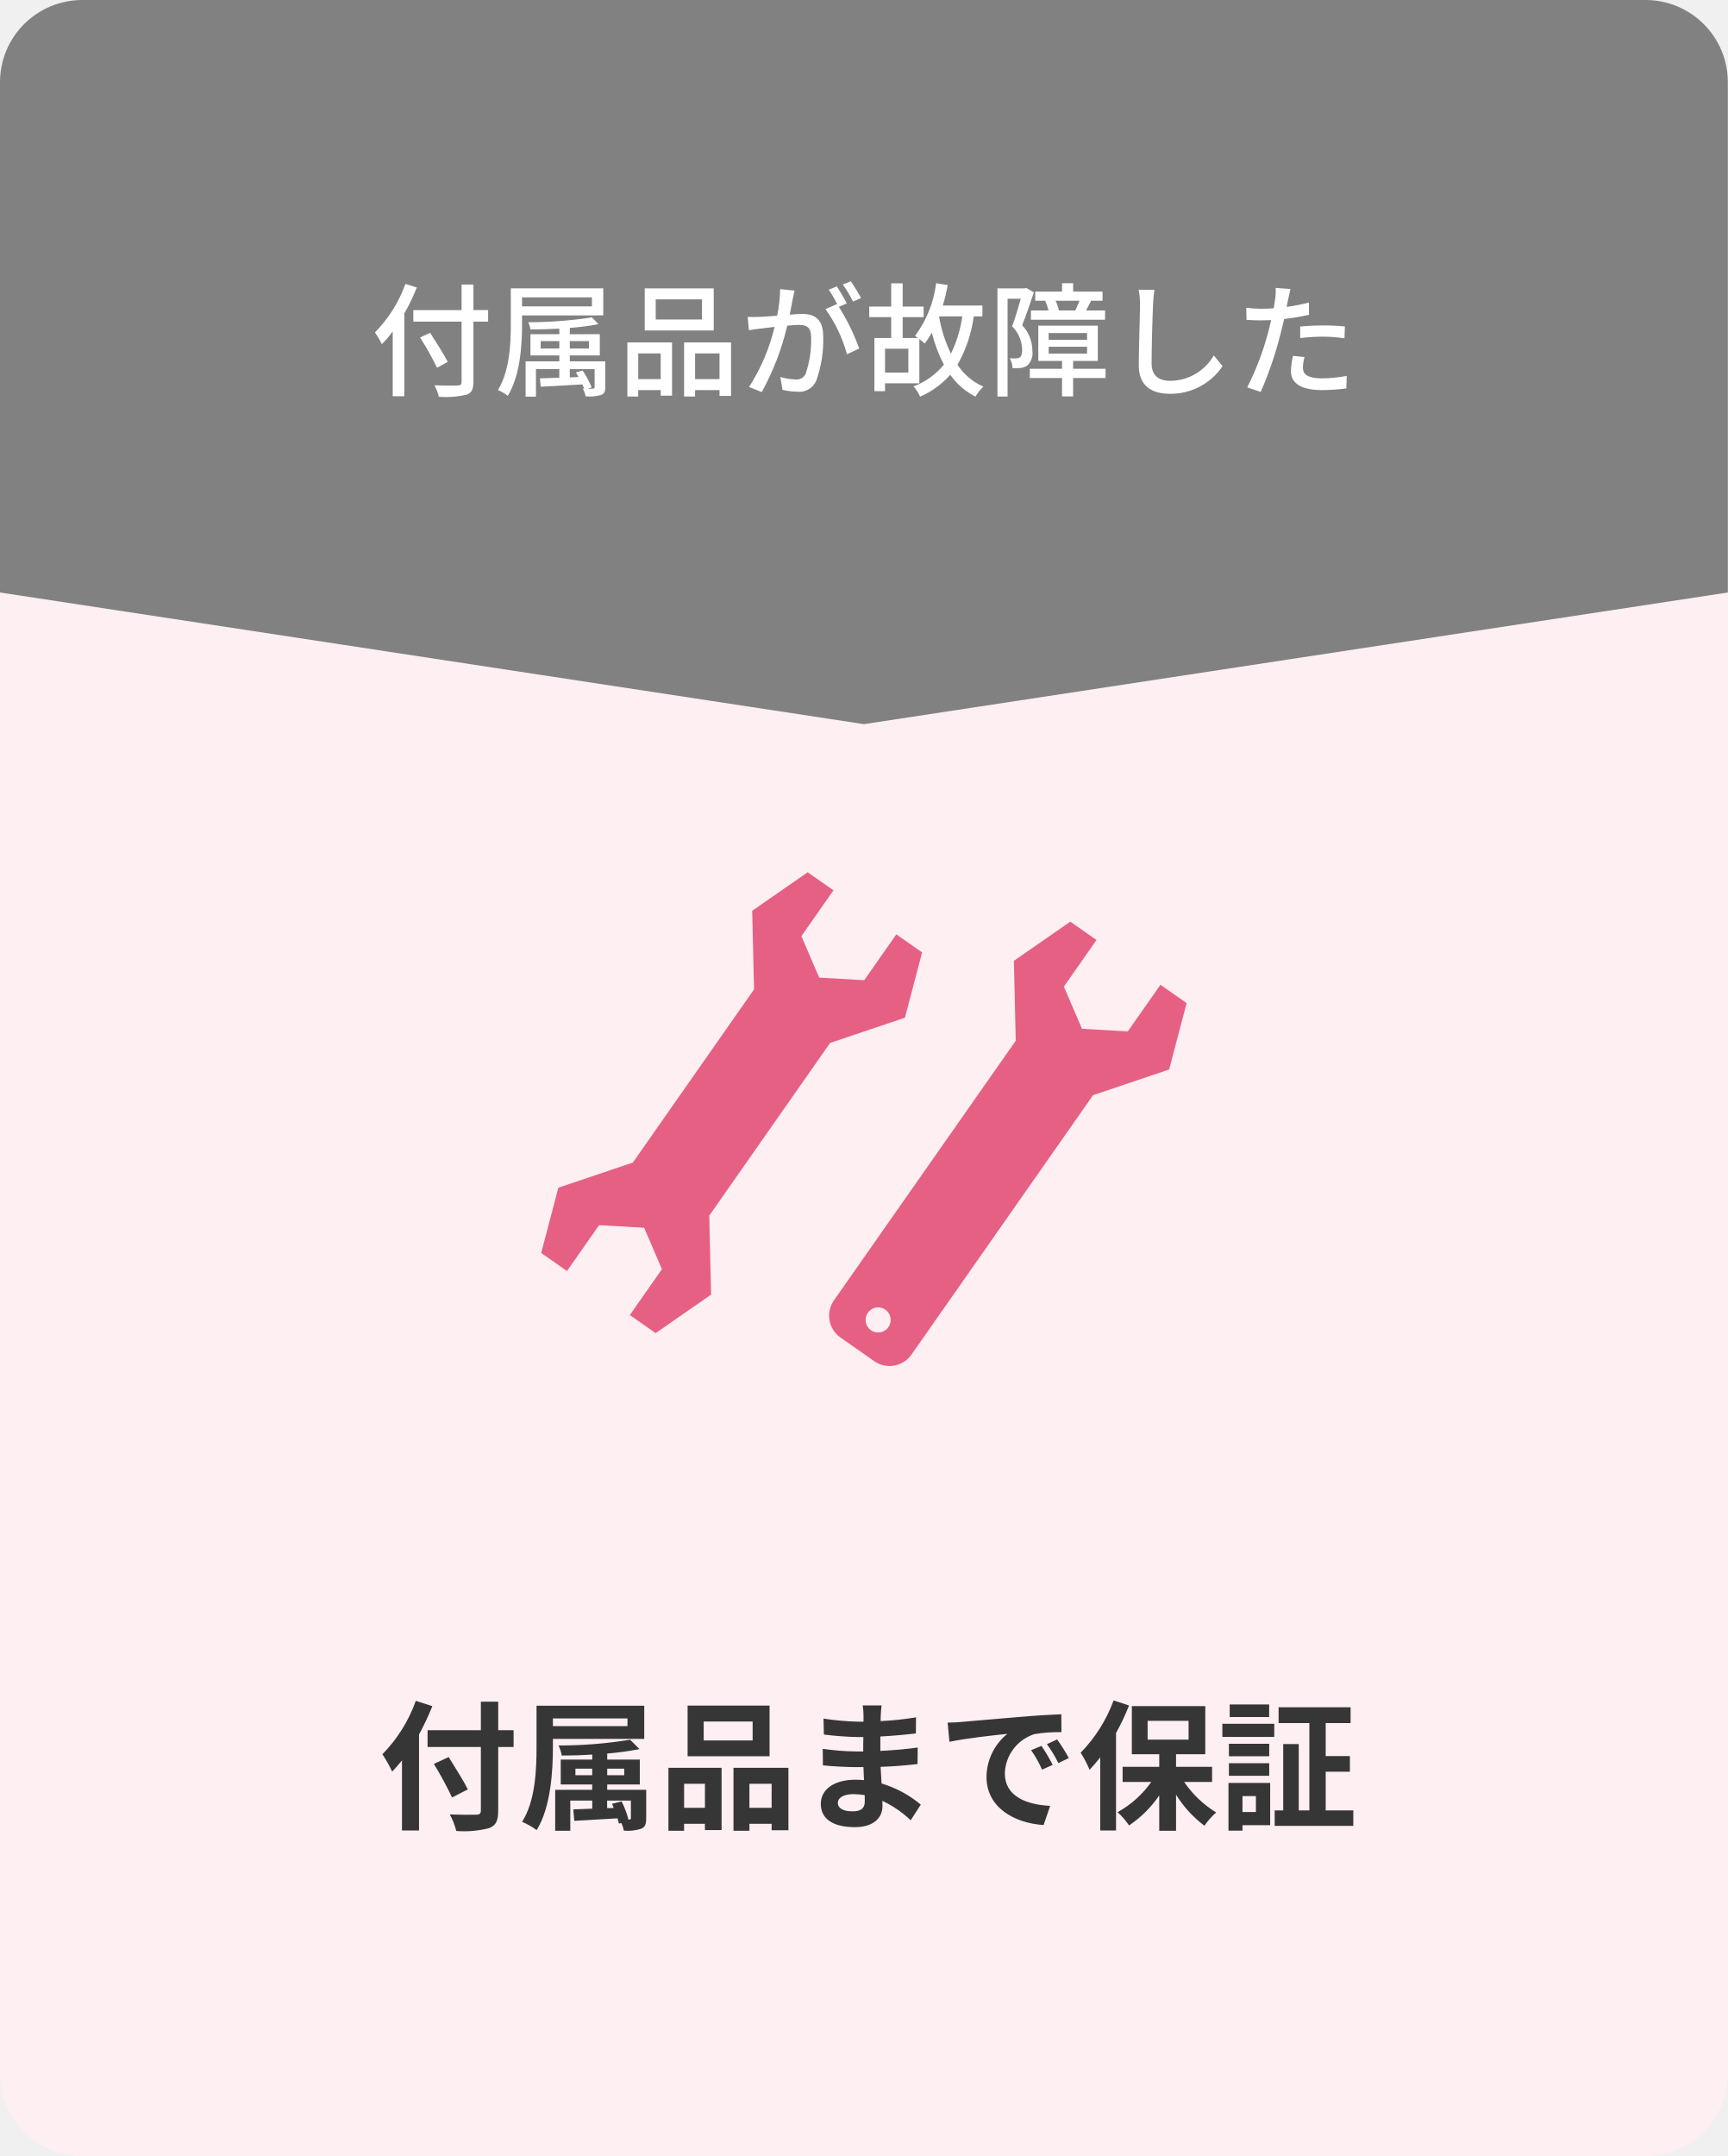
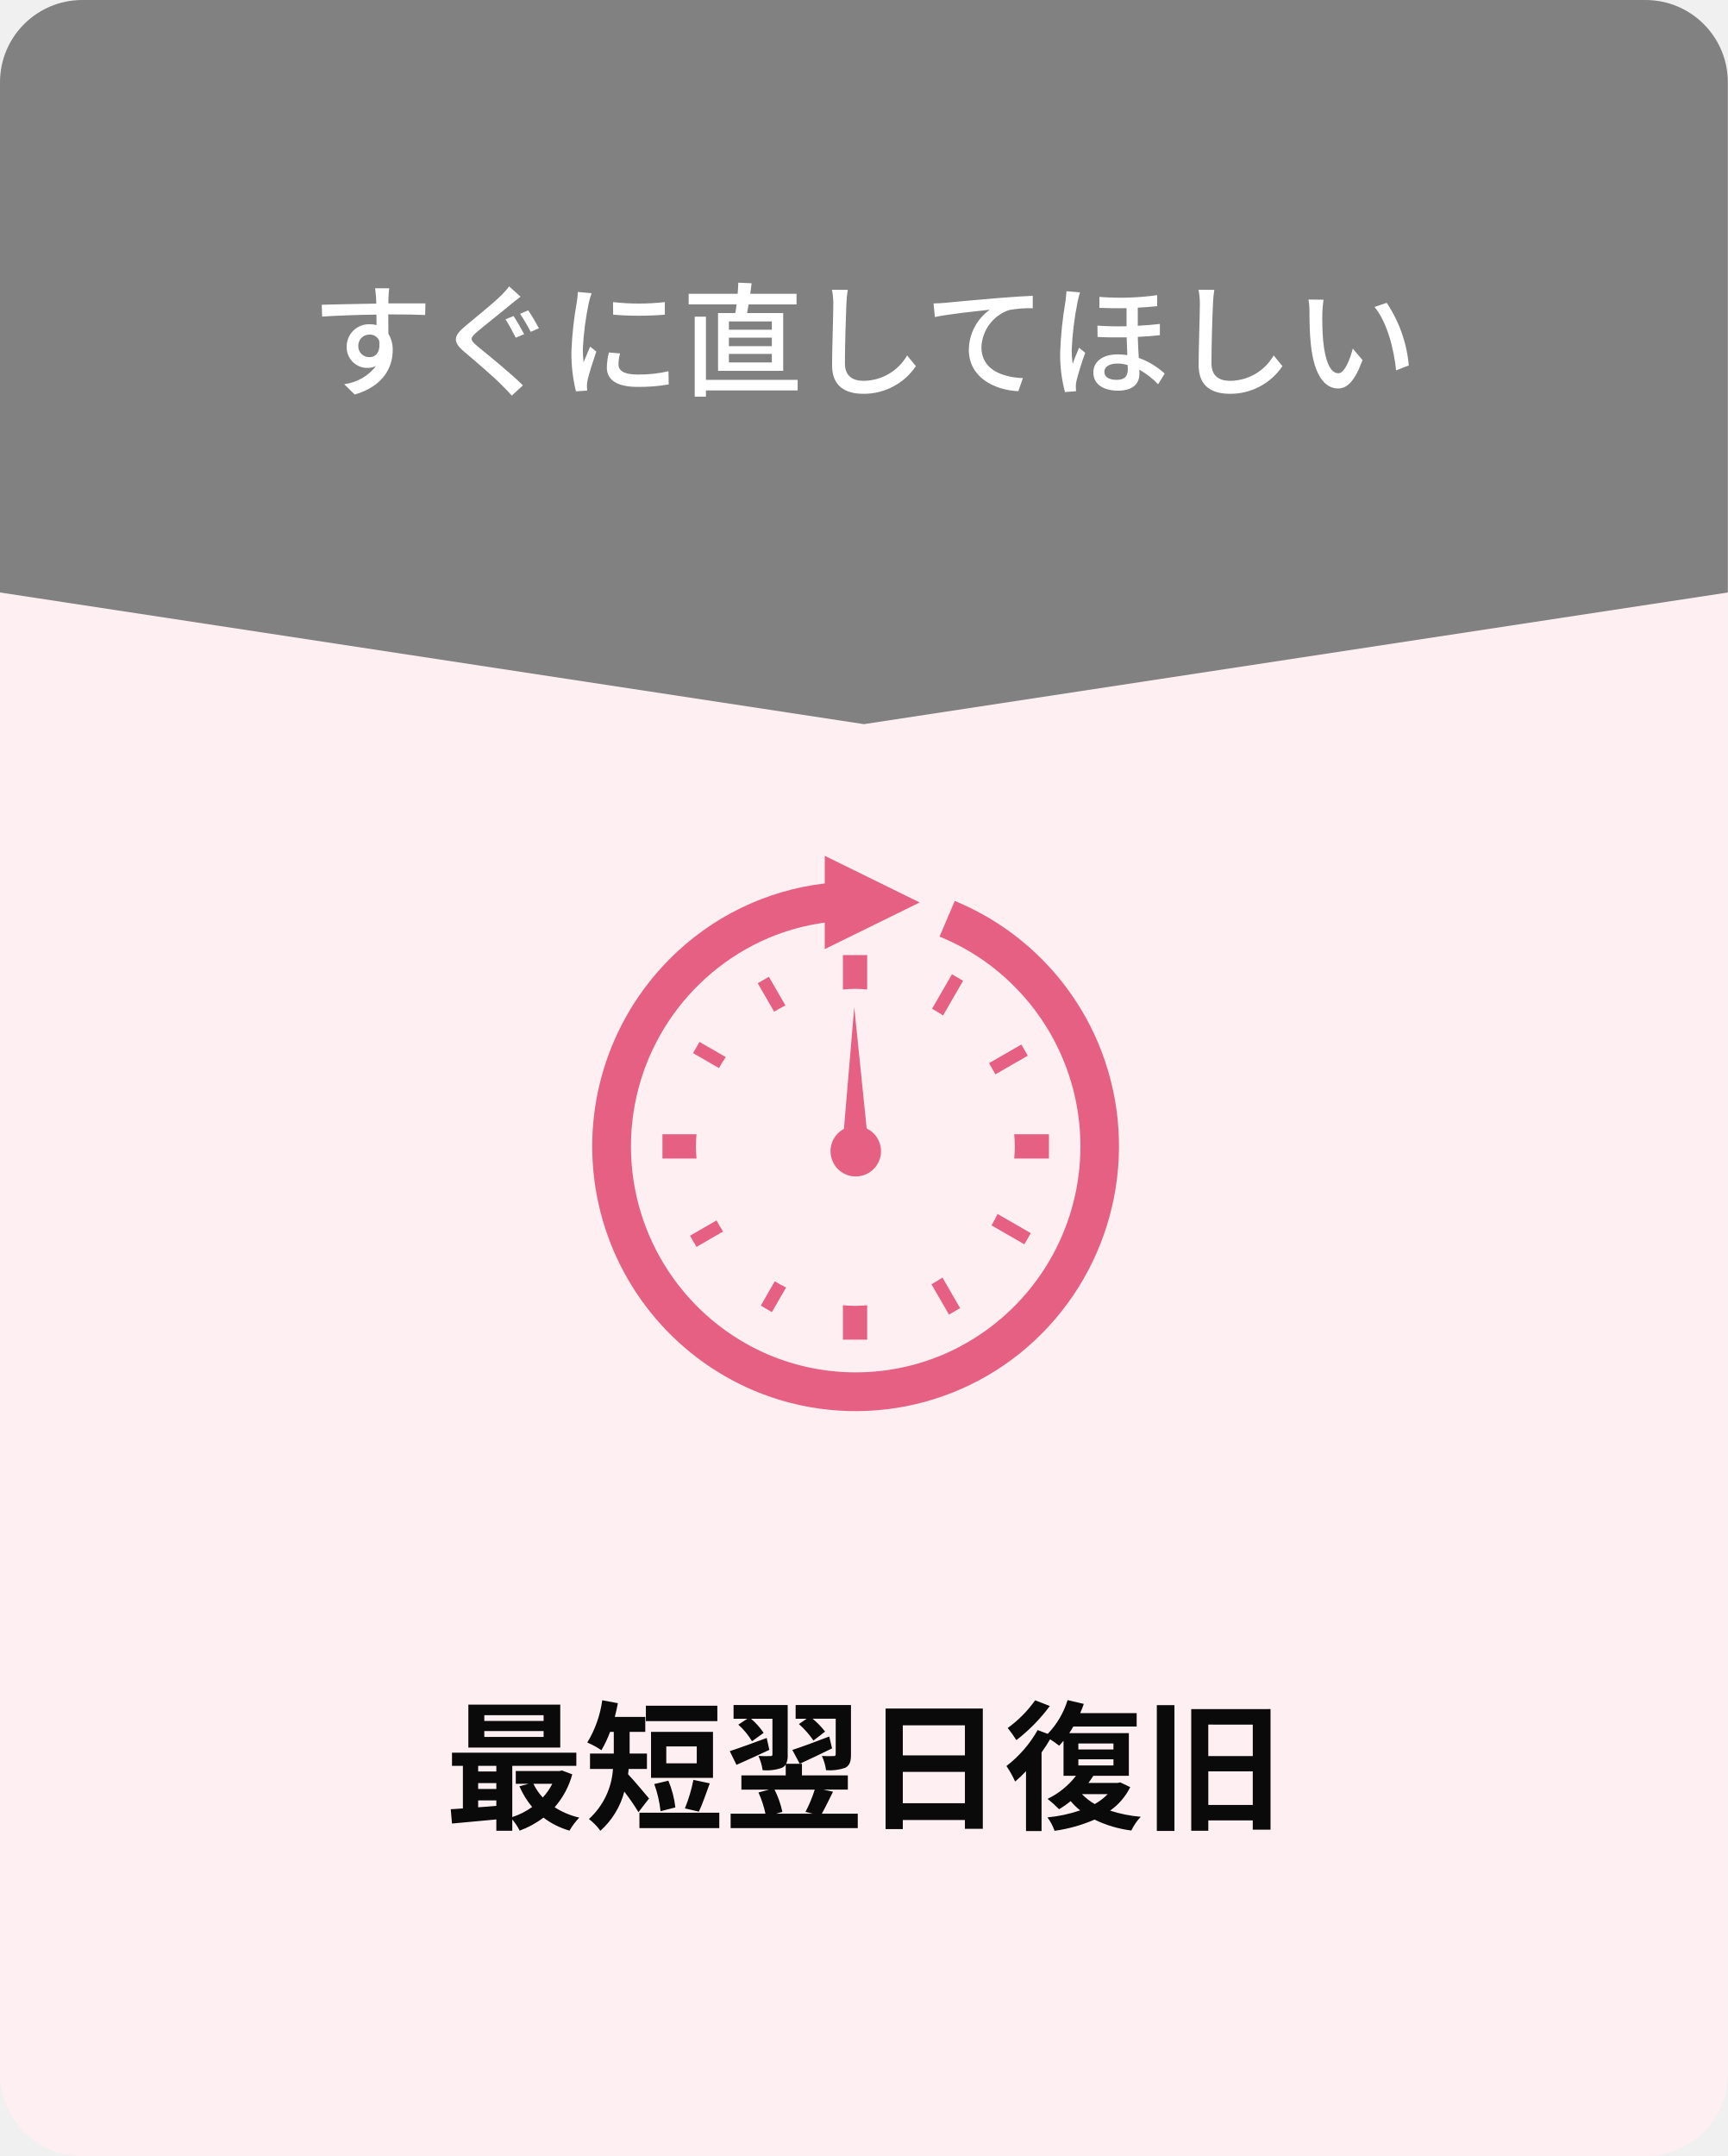
<svg xmlns="http://www.w3.org/2000/svg" width="210" height="262" viewBox="0 0 210 262">
-   <g id="グループ_4399" data-name="グループ 4399" transform="translate(-693 -2344)">
-     <path id="パス_9040" data-name="パス 9040" d="M10,0H200a10,10,0,0,1,10,10V252a10,10,0,0,1-10,10H10A10,10,0,0,1,0,252V10A10,10,0,0,1,10,0Z" transform="translate(693 2344)" fill="#fdeff2" />
-     <path id="合体_60" data-name="合体 60" d="M5290,138V76a10,10,0,0,1,10-10h190a10,10,0,0,1,10,10v62l-105,16Z" transform="translate(-4597 2278)" fill="#818181" />
-     <path id="パス_9041" data-name="パス 9041" d="M-55.725-12.5A16.231,16.231,0,0,1-59.43-6.6a9.532,9.532,0,0,1,.84,1.425A13.67,13.67,0,0,0-57.27-6.72V1.155h1.41V-8.9a23.52,23.52,0,0,0,1.515-3.165Zm10.05,3.18H-47.46V-12.42H-48.9v3.105h-5.865v1.4H-48.9V-.6c0,.33-.135.435-.48.45s-1.6.03-2.82-.03a5.7,5.7,0,0,1,.54,1.4,11.286,11.286,0,0,0,3.315-.24c.63-.21.885-.6.885-1.575V-7.92h1.785Zm-4.905,6.3c-.45-.9-1.425-2.415-2.145-3.54l-1.215.57A37.323,37.323,0,0,1-51.885-2.31Zm17.52-7.845v1.1h-8.49v-1.1Zm1.38,2.19v-3.285H-42.915v4.35c0,2.37-.135,5.7-1.575,8.01a4.292,4.292,0,0,1,1.2.705c1.515-2.445,1.74-6.165,1.74-8.715V-8.67ZM-33.09.075a11.521,11.521,0,0,0-1.095-2.04l-.825.21c.105.18.225.375.33.57l-1.065.045v-1h3.015V.03c0,.15-.045.18-.21.2a3.971,3.971,0,0,1-.615,0ZM-39.285-4.65v-.9h2.265v.9Zm5.865-.9v.9h-2.325v-.9Zm1.98,2.46h-4.305v-.72H-32.1V-6.39h-3.645v-.765a30.167,30.167,0,0,0,3.48-.45l-.795-.825a50.473,50.473,0,0,1-7.74.585,3.33,3.33,0,0,1,.27.885c1.11,0,2.325-.045,3.51-.105v.675h-3.51v2.58h3.51v.72h-4.1V1.2h1.26V-2.145h2.835V-1.1c-.885.03-1.695.06-2.355.075l.1,1.02c1.365-.075,3.225-.165,5.055-.285.09.2.165.345.225.51L-34.155.21a4.6,4.6,0,0,1,.345.96A5.567,5.567,0,0,0-31.935,1c.39-.165.5-.42.5-.975Zm11.76-5.085h-5.625V-10.62h5.625Zm1.425-3.78H-26.64V-6.84h8.385ZM-24.7-4.05V-.93h-2.73V-4.05Zm-4.05,5.235h1.32V.405h2.73V1.08h1.38V-5.385h-5.43ZM-20.52-.93V-4.05h2.97V-.93Zm-1.335-4.455v6.57h1.335V.405h2.97V1.11h1.4v-6.5Zm13.425-6.3-1.755-.18a16.84,16.84,0,0,1-.36,3.225c-.84.075-1.65.135-2.13.15-.51.015-.96.03-1.455,0l.15,1.62c.4-.075,1.11-.165,1.485-.21.345-.045.96-.12,1.635-.195A23.4,23.4,0,0,1-13.965.03l1.545.615a31.32,31.32,0,0,0,3.1-8.07c.555-.06,1.05-.09,1.365-.09C-7-7.515-6.42-7.29-6.42-6a12.363,12.363,0,0,1-.66,4.41,1.205,1.205,0,0,1-1.23.705,7.922,7.922,0,0,1-1.845-.3L-9.9.375A8.3,8.3,0,0,0-8.115.6,2.241,2.241,0,0,0-5.8-.72,14.524,14.524,0,0,0-4.95-6.165c0-2.1-1.11-2.685-2.55-2.685-.345,0-.9.03-1.515.09.135-.7.27-1.425.36-1.89C-8.58-10.98-8.5-11.37-8.43-11.685Zm6.84-1.14-.975.4A15.144,15.144,0,0,1-1.32-10.35l.975-.435A23.276,23.276,0,0,0-1.59-12.825Zm-1.71.63-.975.405A13.592,13.592,0,0,1-3.21-9.96c-.015-.03-.045-.06-.06-.09l-1.4.615a17.311,17.311,0,0,1,2.61,5.49l1.485-.7A26.24,26.24,0,0,0-3.045-9.72l.96-.4A21.974,21.974,0,0,0-3.3-12.2ZM9.15-8.55h2.805a14.93,14.93,0,0,1-1.38,4.53,16.673,16.673,0,0,1-1.44-4.5ZM5.4-1.725H2.565v-2.9H5.4Zm9-6.825V-9.87H9.585a21.549,21.549,0,0,0,.6-2.49l-1.41-.225A13.429,13.429,0,0,1,6.21-6.18a3.326,3.326,0,0,1,.36.255H4.71V-8.46H7.26V-9.75H4.71v-2.82H3.315v2.82H.645v1.29h2.67v2.535H1.275V.54h1.29V-.42h4.17V-5.805c.255.21.495.405.645.555a8.916,8.916,0,0,0,.87-1.335,17.566,17.566,0,0,0,1.47,3.9A8.761,8.761,0,0,1,6.03-.045a5.3,5.3,0,0,1,.8,1.245,10.4,10.4,0,0,0,3.66-2.655A8.37,8.37,0,0,0,13.56,1.2a5.049,5.049,0,0,1,.96-1.215A7.316,7.316,0,0,1,11.37-2.67a16.32,16.32,0,0,0,1.98-5.88Zm9.3-.72a5.846,5.846,0,0,0-.405-1.185h2.91c-.15.39-.36.84-.51,1.185Zm-1.665-1.155A6.607,6.607,0,0,1,22.44-9.27H20.3v1.125H29.31V-9.27H27c.18-.33.375-.75.615-1.17l-.075-.015H29v-1.11h-3.57v-1.02h-1.35v1.02H20.82v1.11h1.365ZM19.74-12l-.21.045h-3.3V1.185h1.23V-10.7h1.605c-.285,1.02-.675,2.355-1.05,3.36A4.114,4.114,0,0,1,19.23-4.53c0,.435-.06.8-.27.945a.808.808,0,0,1-.465.135,4.521,4.521,0,0,1-.765-.015,2.724,2.724,0,0,1,.33,1.2,7.113,7.113,0,0,0,.99-.015,2.019,2.019,0,0,0,.81-.3,2.076,2.076,0,0,0,.615-1.785,4.541,4.541,0,0,0-1.245-3.12c.48-1.17,1.005-2.73,1.425-3.99Zm2.715,7.14H27.12v.825H22.455Zm0-1.665H27.12V-5.7H22.455ZM29.37-2.19H25.425v-.945h3v-4.29h-7.23v4.29h2.88v.945H20.16v1.125h3.915V1.17h1.35V-1.065H29.37Zm5.94-9.585-1.92-.015a8.68,8.68,0,0,1,.165,1.74c0,1.44-.15,5.31-.15,7.44,0,2.49,1.53,3.465,3.81,3.465a7.617,7.617,0,0,0,6.375-3.36L42.525-3.81a6.146,6.146,0,0,1-5.28,3.09c-1.3,0-2.28-.54-2.28-2.13,0-2.07.1-5.535.18-7.2A13.681,13.681,0,0,1,35.31-11.775Zm18.24,8.16-1.4-.135A8.815,8.815,0,0,0,51.9-1.875c0,1.485,1.32,2.28,3.765,2.28A23.161,23.161,0,0,0,58.635.2L58.68-1.32a16.951,16.951,0,0,1-3,.3c-1.92,0-2.325-.615-2.325-1.29A5.507,5.507,0,0,1,53.55-3.615ZM51.84-11.88l-1.8-.135a6.136,6.136,0,0,1-.06,1.35c-.03.285-.1.675-.18,1.125-.525.045-1.035.06-1.5.06a14.135,14.135,0,0,1-1.83-.12l.03,1.47c.54.045,1.1.06,1.785.06.375,0,.78-.015,1.215-.03-.12.495-.24.99-.36,1.455A34.694,34.694,0,0,1,46.59.075L48.225.63a45.313,45.313,0,0,0,2.37-6.9c.165-.63.33-1.32.48-1.965a26.877,26.877,0,0,0,3.015-.51V-10.23a26.32,26.32,0,0,1-2.715.525c.075-.33.135-.63.18-.885C51.615-10.89,51.75-11.505,51.84-11.88Zm1.185,4.56v1.4A25.244,25.244,0,0,1,55.86-6.09a18.955,18.955,0,0,1,2.55.2l.045-1.44a25.424,25.424,0,0,0-2.625-.12C54.87-7.455,53.835-7.4,53.025-7.32Z" transform="translate(798 2391)" fill="#fff" />
-     <path id="パス_9042" data-name="パス 9042" d="M4.539-14.314A17.8,17.8,0,0,1,.476-7.82a16.508,16.508,0,0,1,1.19,2.108c.391-.408.8-.867,1.19-1.36V1.445H4.93V-10.234a31.226,31.226,0,0,0,1.615-3.434Zm11.883,3.57h-1.87v-3.468H12.444v3.468H5.967V-8.7h6.477V-.986c0,.374-.153.51-.578.51-.391.017-1.887.017-3.2-.034A8.052,8.052,0,0,1,9.452,1.5a12.084,12.084,0,0,0,3.978-.34C14.246.85,14.552.323,14.552-.986V-8.7h1.87ZM10.863-3.553C10.353-4.573,9.3-6.239,8.534-7.48l-1.8.833a44.015,44.015,0,0,1,2.21,4.08Zm19.4-8.619v.935H21.2v-.935ZM32.3-9.69v-4.029H19.21v5c0,2.7-.119,6.511-1.751,9.112a8.862,8.862,0,0,1,1.768,1C20.944-1.377,21.2-5.763,21.2-8.721V-9.69ZM30.379.119a10.523,10.523,0,0,0-.833-2.21L28.39-1.8q.1.229.2.51l-.8.017v-.918h2.89V-.085c0,.17-.051.2-.221.2ZM23.936-5.27v-.8h2.04v.8Zm5.933-.8v.8H27.8v-.8ZM32.538-3.5H27.8v-.646h3.961V-7.174H27.8v-.731a35.95,35.95,0,0,0,3.927-.544L30.583-9.588a53.145,53.145,0,0,1-8.7.7,4.472,4.472,0,0,1,.391,1.224c1.173,0,2.448-.034,3.706-.119v.612H22.151v3.026h3.825V-3.5h-4.5V1.479h1.836V-2.193h2.669v.986l-2.3.085L23.8.272c1.462-.085,3.349-.187,5.253-.306.068.238.136.459.17.646l.289-.085a3.764,3.764,0,0,1,.306.935,5.465,5.465,0,0,0,2.091-.221c.51-.221.629-.561.629-1.326Zm12.937-6h-5.95v-2.3h5.95Zm2.057-4.233H37.57v6.154h9.962Zm-7.854,9.5v2.924H37.145V-4.233ZM35.241,1.479h1.9V.629h2.533v.765H41.7V-6.171h-6.46Zm9.843-2.788V-4.233h2.7v2.924ZM43.146-6.171v7.65h1.938V.629h2.7v.782h2.04V-6.171Zm12.682,4.25c0-.578.663-1.054,1.87-1.054a9.441,9.441,0,0,1,1.394.119c.017.306.017.544.017.731,0,.986-.6,1.241-1.5,1.241C56.44-.884,55.828-1.275,55.828-1.921Zm5.321-11.832h-2.3a6.834,6.834,0,0,1,.1,1.173v.8h-.663a31.738,31.738,0,0,1-4.2-.374l.051,1.938a39.079,39.079,0,0,0,4.165.306h.629c-.017.578-.017,1.19-.017,1.751h-.816a30.04,30.04,0,0,1-4.1-.323l.017,2.006c1.122.136,3.06.221,4.046.221h.884c.017.51.034,1.054.068,1.581-.34-.034-.7-.051-1.054-.051-2.618,0-4.2,1.207-4.2,2.924,0,1.8,1.428,2.839,4.148,2.839,2.244,0,3.349-1.122,3.349-2.567,0-.187,0-.391-.017-.629A13.03,13.03,0,0,1,64.685.2l1.224-1.9a13.309,13.309,0,0,0-4.76-2.567c-.051-.68-.085-1.377-.119-2.023,1.632-.051,2.958-.17,4.488-.34l.017-2.006c-1.377.187-2.822.323-4.539.408V-9.979c1.649-.085,3.2-.238,4.318-.374l.017-1.955a35.629,35.629,0,0,1-4.3.459c0-.272,0-.527.017-.7A11.48,11.48,0,0,1,61.149-13.753Zm8.024,2.091.221,2.329c1.972-.425,5.44-.8,7.038-.969A6.8,6.8,0,0,0,73.9-5.049C73.9-1.36,77.265.544,80.835.782l.8-2.329C78.744-1.7,76.126-2.7,76.126-5.508a5.166,5.166,0,0,1,3.6-4.76,17.661,17.661,0,0,1,3.281-.238l-.017-2.176c-1.207.051-3.06.153-4.811.306-3.111.255-5.916.51-7.344.629C70.516-11.713,69.853-11.679,69.173-11.662ZM80.58-8.84l-1.258.527A13.117,13.117,0,0,1,80.648-5.95l1.292-.578A21.1,21.1,0,0,0,80.58-8.84Zm1.9-.782-1.241.578a14.955,14.955,0,0,1,1.394,2.295l1.275-.612A25.43,25.43,0,0,0,82.484-9.622Zm6.868-4.743A17.928,17.928,0,0,1,85.34-8.007a13.513,13.513,0,0,1,1.088,2.074A19.374,19.374,0,0,0,87.72-7.446V1.445h1.921V-10.4a28.425,28.425,0,0,0,1.581-3.349Zm4.131,2.482h4.981V-9.6H93.483Zm7.837,7.429V-6.29H96.934V-7.82h3.553v-5.848H91.562V-7.82h3.332v1.53H90.44v1.836h3.485a12.213,12.213,0,0,1-4.1,3.672A8.348,8.348,0,0,1,91.222.833a13.632,13.632,0,0,0,3.672-3.655v4.3h2.04V-2.907A14.038,14.038,0,0,0,100.385.867a8.606,8.606,0,0,1,1.428-1.615A12.794,12.794,0,0,1,97.92-4.454Zm6.936-9.418h-4.794v1.53h4.794ZM106.641-2.737V-.8h-1.632V-2.737Zm1.734-1.6h-5.066v5.8h1.7V.8h3.366ZM103.36-5.2h4.9v-1.53h-4.9Zm4.9-3.893h-4.9v1.513h4.9Zm-5.695-.833h6.307v-1.6h-6.307ZM115.124-1V-5.7h2.941V-7.6h-2.941v-4.012h3.026v-1.921H109.4v1.921h3.74V-1h-1.292V-9.061h-1.887V-1h-1.037V.884h9.554V-1Z" transform="translate(739 2565)" fill="#363636" />
-     <g id="グループ_4359" data-name="グループ 4359" transform="translate(460 123)">
-       <path id="パス_8548" data-name="パス 8548" d="M337.062,73.511l9.058-3.055,2.088-7.936-3.133-2.193-3.9,5.57-5.476-.312-2.164-5.037,3.9-5.572L334.3,52.784l-6.743,4.679.224,9.552L313.052,88.059,304,91.111l-2.09,7.936,3.135,2.193,3.9-5.57,5.476.312,2.164,5.037-3.9,5.572,3.135,2.195,6.741-4.679-.222-9.554-.022-.015L337.043,73.5Z" transform="translate(-3.135 2274.216)" fill="#e66084" />
-       <path id="パス_8549" data-name="パス 8549" d="M323.688,105.758l4.106,2.874a3.25,3.25,0,0,0,4.514-.795L354.4,76.28l.019.012,9.21-3.108,2.127-8.07-3.182-2.228-3.968,5.666-5.571-.317-2.2-5.125,3.966-5.666-3.184-2.228-6.856,4.757.224,9.716-22.1,31.555a3.25,3.25,0,0,0,.8,4.514m3.326-3.016a1.526,1.526,0,1,1,.375,2.125,1.53,1.53,0,0,1-.375-2.125" transform="translate(11.466 2277.784)" fill="#e66084" />
+   <g id="グループ_4369" data-name="グループ 4369" transform="translate(-693 -2570)">
+     <path id="パス_9052" data-name="パス 9052" d="M10,0H200a10,10,0,0,1,10,10V252a10,10,0,0,1-10,10H10A10,10,0,0,1,0,252V10A10,10,0,0,1,10,0Z" transform="translate(693 2570)" fill="#fdeff2" />
+     <path id="合体_64" data-name="合体 64" d="M5290,82V20a10,10,0,0,1,10-10h190a10,10,0,0,1,10,10V82L5395,98Z" transform="translate(-4597 2560)" fill="#818181" />
+     <path id="パス_9053" data-name="パス 9053" d="M-57.69-11.97h-1.725c.03.15.075.615.12,1.1.015.18.015.435.03.765-2.145.03-4.935.1-6.63.135l.045,1.44c1.86-.12,4.32-.21,6.6-.24,0,.435.015.885.015,1.275a3,3,0,0,0-.84-.105,2.709,2.709,0,0,0-2.79,2.7,2.505,2.505,0,0,0,2.52,2.61A2.35,2.35,0,0,0-59.3-2.52a5.763,5.763,0,0,1-3.87,2.205L-61.89.945c3.555-1.035,4.62-3.39,4.62-5.385a3.694,3.694,0,0,0-.525-2c0-.675,0-1.545-.015-2.355,2.175,0,3.6.03,4.485.075l.03-1.41h-4.5c0-.3,0-.57.015-.75A8.741,8.741,0,0,1-57.69-11.97Zm-3.765,7.035a1.352,1.352,0,0,1,1.365-1.41,1.237,1.237,0,0,1,1.17.72c.2,1.41-.39,2.025-1.17,2.025A1.316,1.316,0,0,1-61.455-4.935Zm18.87-3.66-.975.4c.39.585.93,1.62,1.245,2.235l1.02-.435C-41.6-6.945-42.195-8.04-42.585-8.6Zm1.785-.69-.99.42a22.668,22.668,0,0,1,1.29,2.19l1-.435C-39.81-7.68-40.41-8.745-40.8-9.285Zm-.93-1.665L-43.125-12.2a9.008,9.008,0,0,1-.99,1.125c-1.02,1.005-3.195,2.745-4.335,3.705-1.425,1.185-1.575,1.9-.12,3.12,1.38,1.17,3.63,3.09,4.62,4.11.39.39.8.81,1.155,1.215l1.35-1.245C-43.005-1.725-45.735-3.9-47-4.95c-.9-.765-.9-.96-.045-1.7,1.065-.9,3.15-2.535,4.14-3.375C-42.6-10.26-42.12-10.665-41.73-10.95Zm11.235.66.015,1.53a38.229,38.229,0,0,0,6.285,0v-1.53A27.642,27.642,0,0,1-30.5-10.29Zm.855,6.24-1.35-.12a7.6,7.6,0,0,0-.255,1.845c0,1.455,1.17,2.34,3.72,2.34a20.58,20.58,0,0,0,3.8-.3l-.03-1.6a16.108,16.108,0,0,1-3.735.4c-1.815,0-2.34-.555-2.34-1.23A5.211,5.211,0,0,1-29.64-4.05ZM-33.1-11.37l-1.665-.15a10.9,10.9,0,0,1-.135,1.245A43.287,43.287,0,0,0-35.55-4.29,19.061,19.061,0,0,0-35,.555l1.365-.09c-.015-.18-.03-.405-.03-.555a2.932,2.932,0,0,1,.075-.69c.15-.75.675-2.355,1.065-3.5l-.75-.6c-.24.555-.54,1.29-.8,1.905a14.8,14.8,0,0,1-.09-1.605,35.973,35.973,0,0,1,.735-5.655A10.758,10.758,0,0,1-33.1-11.37ZM-11.19-6.93h-5.22V-7.935h5.22Zm0,1.995h-5.22V-5.97h5.22Zm0,1.98h-5.22V-3.99h5.22Zm-6.54-6v7.02h7.92v-7.02h-4.395c.06-.315.135-.675.195-1.05h5.82V-11.3h-5.625c.06-.42.12-.855.165-1.275l-1.62-.075c-.015.4-.03.87-.075,1.35H-21.3v1.29h5.82c-.045.375-.09.72-.15,1.05ZM-8.055-.84H-19.2V-8.52h-1.365V1.2H-19.2V.45H-8.055Zm6.09-10.935-1.92-.015a8.68,8.68,0,0,1,.165,1.74c0,1.44-.15,5.31-.15,7.44C-3.87-.12-2.34.855-.06.855a7.617,7.617,0,0,0,6.375-3.36L5.25-3.81A6.146,6.146,0,0,1-.03-.72c-1.3,0-2.28-.54-2.28-2.13,0-2.07.105-5.535.18-7.2A13.681,13.681,0,0,1-1.965-11.775ZM8.46-10.125l.165,1.65c1.665-.36,5.16-.72,6.675-.885a6.04,6.04,0,0,0-2.55,4.875c0,3.315,3.075,4.89,6.015,5.025l.555-1.59c-2.49-.105-5.04-1.02-5.04-3.75a4.973,4.973,0,0,1,3.33-4.515,13.38,13.38,0,0,1,2.91-.225v-1.515c-1.035.045-2.535.135-4.14.27-2.76.225-5.43.48-6.525.585C9.57-10.17,9.045-10.14,8.46-10.125ZM29.22-1.83c0-.585.6-.99,1.575-.99a4.567,4.567,0,0,1,1.26.18c.015.2.015.375.015.51,0,.765-.3,1.29-1.35,1.29C29.805-.84,29.22-1.17,29.22-1.83Zm-.6-9.09v1.335c1.11.045,2.235.06,3.3.03v2.2a35.223,35.223,0,0,1-3.54-.075l.015,1.38c1.185.06,2.385.06,3.54.045.015.7.045,1.47.075,2.16a7.4,7.4,0,0,0-1.17-.09c-2.01,0-2.955,1.02-2.955,2.19,0,1.5,1.305,2.22,3,2.22,1.74,0,2.6-.8,2.6-2.055,0-.15,0-.315-.015-.5A9.9,9.9,0,0,1,35.76-.3l.795-1.305a9.408,9.408,0,0,0-3.15-1.905c-.045-.78-.09-1.65-.12-2.55,1-.045,1.92-.12,2.685-.21V-7.635c-.81.09-1.725.18-2.685.225V-9.615c.885-.045,1.68-.1,2.355-.18V-11.13A32.632,32.632,0,0,1,28.62-10.92Zm-2.355-.555-1.65-.135c-.015.375-.075.87-.12,1.23a45.862,45.862,0,0,0-.645,6.255,17.556,17.556,0,0,0,.585,4.77L25.785.54c-.015-.18-.03-.405-.03-.555a2.853,2.853,0,0,1,.075-.69A33.577,33.577,0,0,1,26.9-4.125l-.75-.615c-.24.57-.57,1.35-.78,1.965a12.168,12.168,0,0,1-.12-1.635,37.472,37.472,0,0,1,.72-5.91A10.906,10.906,0,0,1,26.265-11.475Zm16.32-.3-1.92-.015a8.68,8.68,0,0,1,.165,1.74c0,1.44-.15,5.31-.15,7.44,0,2.49,1.53,3.465,3.81,3.465a7.617,7.617,0,0,0,6.375-3.36L49.8-3.81A6.146,6.146,0,0,1,44.52-.72c-1.3,0-2.28-.54-2.28-2.13,0-2.07.1-5.535.18-7.2A13.681,13.681,0,0,1,42.585-11.775Zm13.275,1.2-1.83-.03a7.674,7.674,0,0,1,.12,1.41c0,.9.015,2.7.165,4.02C54.72-1.23,56.115.21,57.63.21c1.1,0,2.025-.885,2.97-3.45l-1.185-1.4c-.345,1.365-1,3-1.755,3-1.005,0-1.62-1.59-1.845-3.945a33.584,33.584,0,0,1-.1-3.375A12.279,12.279,0,0,1,55.86-10.575Zm7.68.375L62.055-9.7c1.515,1.8,2.37,5.13,2.625,7.71l1.545-.6A16.339,16.339,0,0,0,63.54-10.2Z" transform="translate(798 2617)" fill="#fff" />
+     <path id="パス_9054" data-name="パス 9054" d="M12.07-11.866H4.862v-.7H12.07Zm0,1.938H4.862v-.714H12.07Zm2.023-3.927H2.924v5.219H14.093Zm-.969,9.622a7.118,7.118,0,0,1-1.156,1.666,6.582,6.582,0,0,1-1.139-1.666ZM4.114-2.21h2.21v.663c-.748.068-1.5.119-2.21.17Zm0-2.108h2.21V-3.6H4.114Zm2.21-2.091v.68H4.114v-.68Zm7.99.561-.34.068H8.687v1.547h1.564l-1.122.306a10.411,10.411,0,0,0,1.547,2.516A8.728,8.728,0,0,1,8.262-.187V-6.409h7.786v-1.6H.935v1.6H2.261v5.168c-.527.051-1.037.068-1.479.1L.935.6C2.431.459,4.369.289,6.324.1V1.479H8.262V.1a7.515,7.515,0,0,1,.9,1.36,11.076,11.076,0,0,0,2.89-1.581,9.524,9.524,0,0,0,3.162,1.581,8.374,8.374,0,0,1,1.19-1.581,9.5,9.5,0,0,1-2.992-1.258,10.135,10.135,0,0,0,2.142-4Zm18.87-7.871H24.5v1.87h8.687Zm-2.5,7H26.979V-8.772h3.706Zm1.972-3.825H25.126v5.593h7.531ZM30.94-.85c.408-.833.867-2.193,1.326-3.434l-1.989-.425A18.671,18.671,0,0,1,29.24-1.241Zm-2.856-.51a11.947,11.947,0,0,0-.85-3.247L25.517-4.2a13.845,13.845,0,0,1,.765,3.3Zm-3.2-1.088c-.374-.442-1.87-2.244-2.55-2.941.034-.221.051-.425.068-.646h2.227v-1.87H22.525V-10.54h1.9v-1.819H20.723c.136-.544.272-1.1.374-1.666l-1.9-.357a13.348,13.348,0,0,1-1.819,5.134,10.458,10.458,0,0,1,1.717.935,13.661,13.661,0,0,0,1.054-2.227H20.6v2.635h-2.89v1.87H20.5A9,9,0,0,1,17.578.051a6.957,6.957,0,0,1,1.394,1.428,9.67,9.67,0,0,0,2.907-4.76A27.885,27.885,0,0,1,23.6-.782ZM23.715-.714v1.87h9.707V-.714ZM43.1-11.492a11,11,0,0,1,1.768,2.006l1.411-1.088a9.834,9.834,0,0,0-1.513-1.564h2.805V-7.82c0,.17-.068.221-.272.221a13.734,13.734,0,0,1-1.411-.017,5.945,5.945,0,0,1,.51,1.734,5.834,5.834,0,0,0,2.329-.289c.561-.306.7-.782.7-1.615V-13.8H42.7v1.666H44.03Zm3.689,1.513C45.135-9.35,43.418-8.7,42.3-8.347l.9,1.683c1.173-.544,2.6-1.207,3.927-1.87Zm-1.768,6.46a16.09,16.09,0,0,1-1.122,2.7l.884.221H40.324l.765-.221a11,11,0,0,0-.952-2.7ZM45.883-.6c.408-.714.884-1.717,1.36-2.669l-1.156-.255h2.958V-5.253H43.469V-6.664H41.548a2.342,2.342,0,0,0,.187-1.122V-13.8H35.156v1.666h1.666l-1.088.714A8.739,8.739,0,0,1,37.4-9.4l1.411-1.02a8.556,8.556,0,0,0-1.53-1.717h2.6V-7.8c0,.153-.051.2-.255.2a14.393,14.393,0,0,1-1.445-.017,6.517,6.517,0,0,1,.51,1.734,5.629,5.629,0,0,0,2.346-.289,1.171,1.171,0,0,0,.459-.391v1.309H36.108v1.734h3.366l-1.292.34A12.76,12.76,0,0,1,39.032-.6H34.8V1.156H50.252V-.6Zm-6.7-9.2c-1.649.612-3.366,1.241-4.488,1.6l.816,1.666c1.19-.527,2.635-1.173,3.995-1.819ZM55.726-1.87V-5.678h7.548V-1.87Zm7.548-9.469v3.655H55.726v-3.655Zm-9.639-2.04V1.275h2.091V.17h7.548V1.241H65.45v-14.62Zm18.173-1a14.2,14.2,0,0,1-3.332,3.366A15.469,15.469,0,0,1,69.53-9.537a20.9,20.9,0,0,0,4.063-4.148ZM80.631-2.975A6.808,6.808,0,0,1,79.05-1.768,6.967,6.967,0,0,1,77.5-2.975Zm-3.57-4.233h4.267v.748H77.061Zm0-1.921h4.267V-8.4H77.061Zm5.1,4.726-.34.068H78.285c.221-.289.408-.578.6-.867H83.2v-5.185H75.956c.17-.255.34-.527.493-.8h7.7v-1.632H77.282a10.223,10.223,0,0,0,.442-1.122L75.752-14.4a10.21,10.21,0,0,1-2.414,4.1l-1.224-.459a14.5,14.5,0,0,1-3.791,4.369,12.279,12.279,0,0,1,1.054,1.887A15.051,15.051,0,0,0,70.7-5.763V1.513H72.59V-8.041c.374-.527.731-1.071,1.037-1.6a12.979,12.979,0,0,1,1.105.782c.17-.187.357-.391.527-.6V-5.2h1.513A9.634,9.634,0,0,1,73.321-2.4a14.311,14.311,0,0,1,1.394,1.258,10.594,10.594,0,0,0,1.411-.986A8.031,8.031,0,0,0,77.282-1a17.511,17.511,0,0,1-3.978.85,6.027,6.027,0,0,1,.867,1.632A18.583,18.583,0,0,0,79.033.119,14.089,14.089,0,0,0,83.5,1.445,6.582,6.582,0,0,1,84.643-.221,16.776,16.776,0,0,1,80.92-.969a7.662,7.662,0,0,0,2.448-2.856ZM86.6,1.5H88.74V-13.787H86.6Zm6.256-3.162v-4.08H98.26v4.08Zm5.406-9.758V-7.6H92.854v-3.825Zm-7.48-1.887V1.479h2.074V.221H98.26V1.343h2.159V-13.311Z" transform="translate(747 2791)" fill="#0a0a0a" />
+     <g id="グループ_4299" data-name="グループ 4299" transform="translate(332.94 301.861)">
+       <path id="パス_8569" data-name="パス 8569" d="M324.522,223.568v4.183h2.951v-4.18c-.477.038-.952.071-1.437.071-.51,0-1.013-.033-1.514-.075" transform="translate(137.983 2203.186)" fill="#e66084" />
+       <path id="パス_8570" data-name="パス 8570" d="M327.473,204.1v-4.183h-2.951v4.185c.5-.04,1-.077,1.514-.077.485,0,.962.037,1.437.075" transform="translate(137.983 2184.282)" fill="#e66084" />
+       <path id="パス_8571" data-name="パス 8571" d="M329.8,220.854a3.064,3.064,0,0,0-1.742-2.758l-1.512-14.74-1.255,14.794a3.069,3.069,0,1,0,4.509,2.7" transform="translate(137.338 2187.174)" fill="#e66084" />
+       <path id="パス_8572" data-name="パス 8572" d="M368.984,215.965a32.24,32.24,0,0,0-17.026-17.126l-.423-.182-1.847,4.336.425.18a27.125,27.125,0,0,1,8.676,5.885,27.532,27.532,0,0,1-8.676,44.737,27.242,27.242,0,0,1-21.233,0,27.532,27.532,0,0,1,0-50.621,26.917,26.917,0,0,1,6.858-1.881v3.224l11.539-5.67-11.539-5.669v3.356a31.754,31.754,0,0,0-18.872,9.207,32.237,32.237,0,0,0,10.173,52.386,31.871,31.871,0,0,0,35.089-6.9,32.341,32.341,0,0,0,6.856-35.264" transform="translate(124.563 2178.961)" fill="#e66084" />
+       <path id="パス_8573" data-name="パス 8573" d="M322.019,222.836c-.472-.233-.929-.48-1.378-.75l-1.7,2.953,1.355.785Z" transform="translate(133.581 2201.762)" fill="#e66084" />
+       <path id="パス_8574" data-name="パス 8574" d="M334.348,202.008l-1.357-.785-2.419,4.187c.458.256.908.522,1.34.814Z" transform="translate(142.767 2185.315)" fill="#e66084" />
+       <path id="パス_8575" data-name="パス 8575" d="M334.018,225.534l-2.144-3.713q-.65.433-1.34.813l2.128,3.685Z" transform="translate(142.732 2201.57)" fill="#e66084" />
+       <path id="パス_8576" data-name="パス 8576" d="M334.6,218.9l3.99,2.3.786-1.357-4.046-2.335c-.226.475-.468.938-.731,1.39" transform="translate(145.968 2198.15)" fill="#e66084" />
+       <path id="パス_8577" data-name="パス 8577" d="M320.088,201.394l-1.357.785,1.994,3.456c.447-.27.9-.524,1.375-.757Z" transform="translate(133.422 2185.445)" fill="#e66084" />
+       <path id="パス_8578" data-name="パス 8578" d="M315.118,205.825l-.785,1.359,3.15,1.818c.261-.456.536-.9.833-1.331Z" transform="translate(129.957 2188.93)" fill="#e66084" />
+       <path id="パス_8579" data-name="パス 8579" d="M334.428,208.266c.277.444.539.9.778,1.361l3.94-2.273L338.361,206Z" transform="translate(145.83 2189.072)" fill="#e66084" />
+       <path id="パス_8580" data-name="パス 8580" d="M340.236,212.1h-4.223c.04.491.077.98.077,1.479s-.036.987-.077,1.475h4.223Z" transform="translate(147.311 2193.872)" fill="#e66084" />
+       <path id="パス_8581" data-name="パス 8581" d="M318.148,219.3c-.284-.438-.555-.884-.8-1.347l-3.219,1.857.787,1.361Z" transform="translate(129.795 2198.494)" fill="#e66084" />
+       <path id="パス_8582" data-name="パス 8582" d="M312.389,212.1v2.955h4.143c-.04-.489-.075-.976-.075-1.475s.035-.988.075-1.479Z" transform="translate(128.183 2193.872)" fill="#e66084" />
    </g>
  </g>
</svg>
